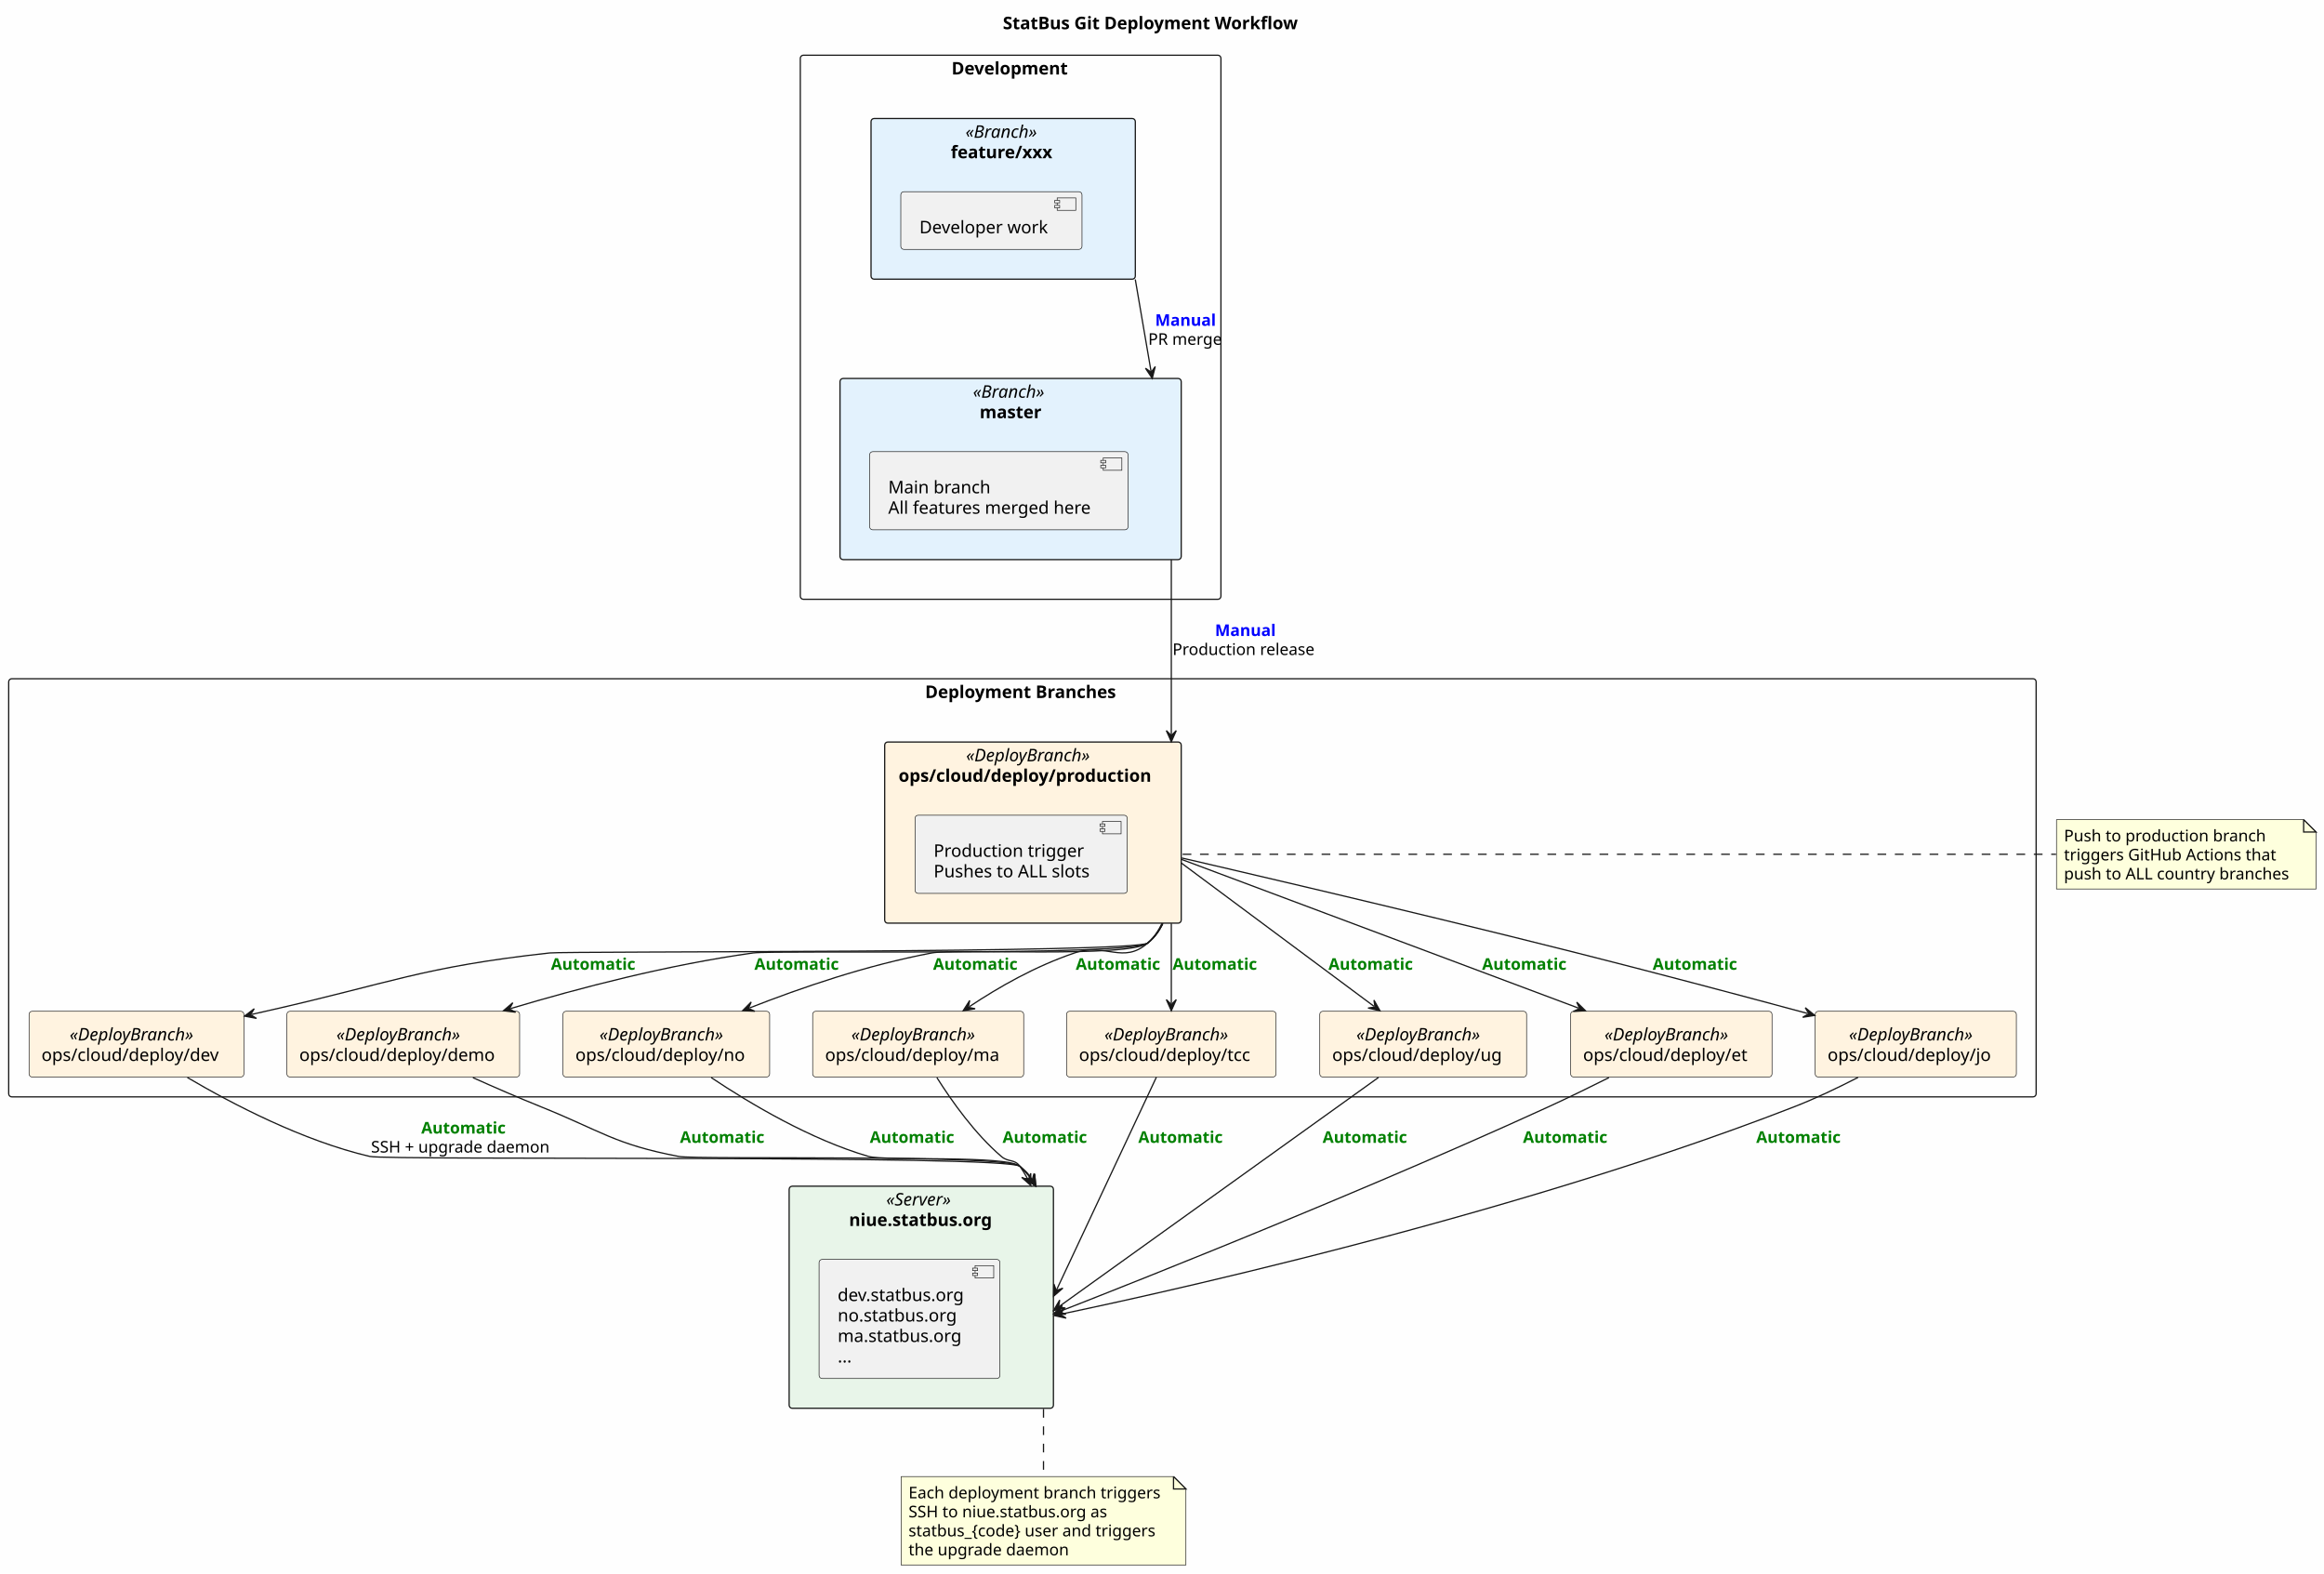
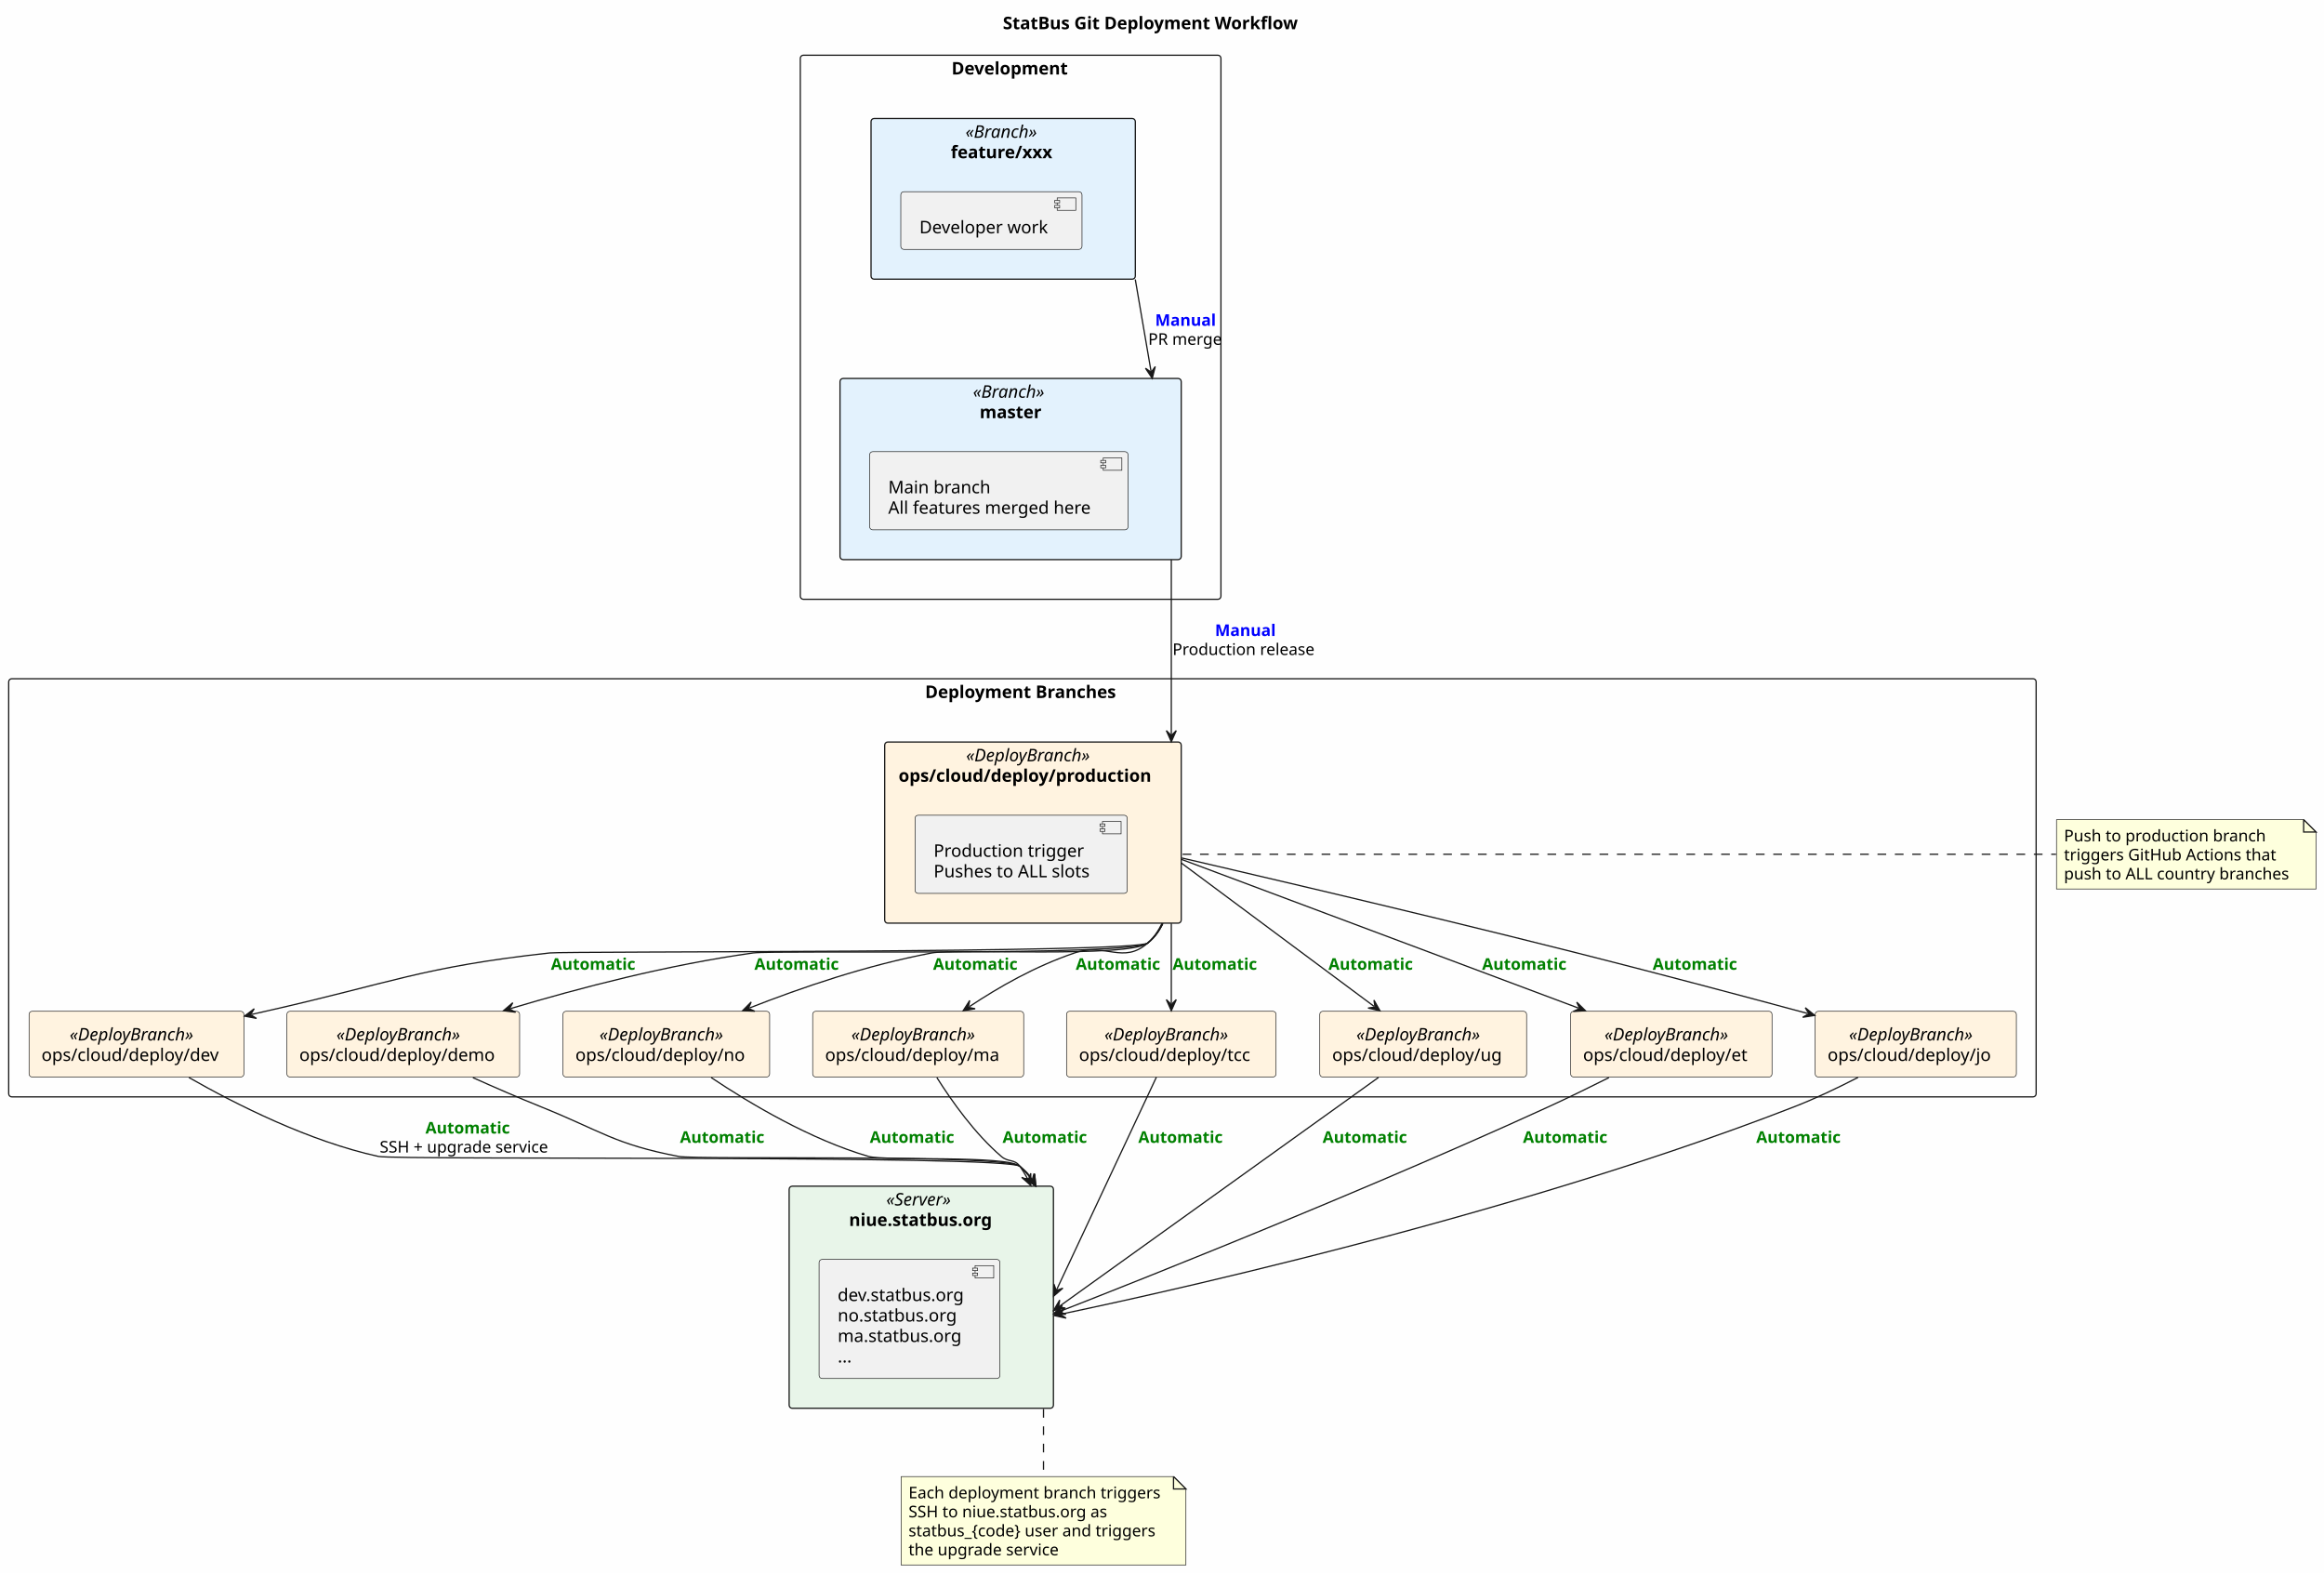
<svg xmlns="http://www.w3.org/2000/svg" contentStyleType="text/css" data-diagram-type="DESCRIPTION" height="1268px" preserveAspectRatio="none" style="width:1873px;height:1268px;background:#FEFEFE;" version="1.1" viewBox="0 0 1873 1268" width="1873px" zoomAndPan="magnify">
  <defs />
  <g>
    <rect fill="#FEFEFE" height="1268" style="stroke:none;stroke-width:1;" width="1873" x="0" y="0" />
    <g class="title" data-source-line="11">
      <text fill="#000000" font-family="sans-serif" font-size="14" font-weight="bold" lengthAdjust="spacing" textLength="243.093" x="808.247" y="23.535">StatBus Git Deployment Workflow</text>
    </g>
    <g class="cluster" data-qualified-name="Development" data-source-line="13" id="ent0002">
      <rect fill="none" height="438.46" rx="2.5" ry="2.5" style="stroke:#181818;stroke-width:1;" width="339" x="645" y="44.488" />
      <text fill="#000000" font-family="sans-serif" font-size="14" font-weight="bold" lengthAdjust="spacing" textLength="95.231" x="766.884" y="60.023">Development</text>
    </g>
    <g class="cluster" data-qualified-name="Development.feature" data-source-line="14" id="ent0003">
      <rect fill="#E3F2FD" height="129.49" rx="2.5" ry="2.5" style="stroke:#181818;stroke-width:1;" width="213" x="702" y="95.488" />
      <text fill="#000000" font-family="sans-serif" font-size="14" font-style="italic" lengthAdjust="spacing" textLength="60.73" x="778.135" y="111.023">«Branch»</text>
      <text fill="#000000" font-family="sans-serif" font-size="14" font-weight="bold" lengthAdjust="spacing" textLength="84.403" x="766.298" y="127.512">feature/xxx</text>
    </g>
    <g class="cluster" data-qualified-name="Development.master" data-source-line="18" id="ent0005">
      <rect fill="#E3F2FD" height="145.97" rx="2.5" ry="2.5" style="stroke:#181818;stroke-width:1;" width="275" x="677" y="304.978" />
      <text fill="#000000" font-family="sans-serif" font-size="14" font-style="italic" lengthAdjust="spacing" textLength="60.73" x="784.135" y="320.513">«Branch»</text>
      <text fill="#000000" font-family="sans-serif" font-size="14" font-weight="bold" lengthAdjust="spacing" textLength="49.964" x="789.518" y="337.002">master</text>
    </g>
    <g class="cluster" data-qualified-name="Deployment Branches" data-source-line="23" id="ent0007">
      <rect fill="none" height="336.95" rx="2.5" ry="2.5" style="stroke:#181818;stroke-width:1;" width="1634" x="7" y="546.948" />
      <text fill="#000000" font-family="sans-serif" font-size="14" font-weight="bold" lengthAdjust="spacing" textLength="156.871" x="745.564" y="562.483">Deployment Branches</text>
    </g>
    <g class="cluster" data-qualified-name="Deployment Branches.prod" data-source-line="24" id="ent0008">
      <rect fill="#FFF3E0" height="145.98" rx="2.5" ry="2.5" style="stroke:#181818;stroke-width:1;" width="239" x="713" y="597.948" />
      <text fill="#000000" font-family="sans-serif" font-size="14" font-style="italic" lengthAdjust="spacing" textLength="107.789" x="778.606" y="613.483">«DeployBranch»</text>
      <text fill="#000000" font-family="sans-serif" font-size="14" font-weight="bold" lengthAdjust="spacing" textLength="216.576" x="724.212" y="629.972">ops/cloud/deploy/production</text>
    </g>
    <g class="cluster" data-qualified-name="niue" data-source-line="38" id="ent0018">
      <rect fill="#E8F5E9" height="178.96" rx="2.5" ry="2.5" style="stroke:#181818;stroke-width:1;" width="213" x="636" y="955.898" />
      <text fill="#000000" font-family="sans-serif" font-size="14" font-style="italic" lengthAdjust="spacing" textLength="56.513" x="714.244" y="971.433">«Server»</text>
      <text fill="#000000" font-family="sans-serif" font-size="14" font-weight="bold" lengthAdjust="spacing" textLength="116.484" x="684.258" y="987.922">niue.statbus.org</text>
    </g>
    <g class="entity" data-qualified-name="Development.feature.Developer work" data-source-line="15" id="ent0004">
      <rect fill="#F1F1F1" height="46.488" rx="2.5" ry="2.5" style="stroke:#181818;stroke-width:0.5;" width="146.046" x="725.98" y="154.488" />
      <rect fill="#F1F1F1" height="10" style="stroke:#181818;stroke-width:0.5;" width="15" x="852.026" y="159.488" />
      <rect fill="#F1F1F1" height="2" style="stroke:#181818;stroke-width:0.5;" width="4" x="850.026" y="161.488" />
      <rect fill="#F1F1F1" height="2" style="stroke:#181818;stroke-width:0.5;" width="4" x="850.026" y="165.488" />
      <text fill="#000000" font-family="sans-serif" font-size="14" lengthAdjust="spacing" textLength="106.046" x="740.98" y="188.023">Developer work</text>
    </g>
    <g class="entity" data-qualified-name="Development.master.Main branch.nAll features merged here" data-source-line="19" id="ent0006">
      <rect fill="#F1F1F1" height="62.977" rx="2.5" ry="2.5" style="stroke:#181818;stroke-width:0.5;" width="208.267" x="700.87" y="363.978" />
      <rect fill="#F1F1F1" height="10" style="stroke:#181818;stroke-width:0.5;" width="15" x="889.137" y="368.978" />
      <rect fill="#F1F1F1" height="2" style="stroke:#181818;stroke-width:0.5;" width="4" x="887.137" y="370.978" />
      <rect fill="#F1F1F1" height="2" style="stroke:#181818;stroke-width:0.5;" width="4" x="887.137" y="374.978" />
      <text fill="#000000" font-family="sans-serif" font-size="14" lengthAdjust="spacing" textLength="83.774" x="715.87" y="397.513">Main branch</text>
      <text fill="#000000" font-family="sans-serif" font-size="14" lengthAdjust="spacing" textLength="168.267" x="715.87" y="414.002">All features merged here</text>
    </g>
    <g class="entity" data-qualified-name="Deployment Branches.dev" data-source-line="28" id="ent0010">
      <rect fill="#FFF3E0" height="52.977" rx="2.5" ry="2.5" style="stroke:#181818;stroke-width:0.5;" width="173.132" x="23.43" y="814.928" />
      <text fill="#000000" font-family="sans-serif" font-size="14" font-style="italic" lengthAdjust="spacing" textLength="107.789" x="56.101" y="838.463">«DeployBranch»</text>
      <text fill="#000000" font-family="sans-serif" font-size="14" lengthAdjust="spacing" textLength="153.132" x="33.43" y="854.952">ops/cloud/deploy/dev</text>
    </g>
    <g class="entity" data-qualified-name="Deployment Branches.demo" data-source-line="29" id="ent0011">
      <rect fill="#FFF3E0" height="52.977" rx="2.5" ry="2.5" style="stroke:#181818;stroke-width:0.5;" width="187.556" x="231.22" y="814.928" />
      <text fill="#000000" font-family="sans-serif" font-size="14" font-style="italic" lengthAdjust="spacing" textLength="107.789" x="271.103" y="838.463">«DeployBranch»</text>
      <text fill="#000000" font-family="sans-serif" font-size="14" lengthAdjust="spacing" textLength="167.556" x="241.22" y="854.952">ops/cloud/deploy/demo</text>
    </g>
    <g class="entity" data-qualified-name="Deployment Branches.no" data-source-line="30" id="ent0012">
      <rect fill="#FFF3E0" height="52.977" rx="2.5" ry="2.5" style="stroke:#181818;stroke-width:0.5;" width="166.562" x="453.72" y="814.928" />
      <text fill="#000000" font-family="sans-serif" font-size="14" font-style="italic" lengthAdjust="spacing" textLength="107.789" x="483.107" y="838.463">«DeployBranch»</text>
      <text fill="#000000" font-family="sans-serif" font-size="14" lengthAdjust="spacing" textLength="146.562" x="463.72" y="854.952">ops/cloud/deploy/no</text>
    </g>
    <g class="entity" data-qualified-name="Deployment Branches.ma" data-source-line="31" id="ent0013">
      <rect fill="#FFF3E0" height="52.977" rx="2.5" ry="2.5" style="stroke:#181818;stroke-width:0.5;" width="170.076" x="654.96" y="814.928" />
      <text fill="#000000" font-family="sans-serif" font-size="14" font-style="italic" lengthAdjust="spacing" textLength="107.789" x="686.104" y="838.463">«DeployBranch»</text>
      <text fill="#000000" font-family="sans-serif" font-size="14" lengthAdjust="spacing" textLength="150.076" x="664.96" y="854.952">ops/cloud/deploy/ma</text>
    </g>
    <g class="entity" data-qualified-name="Deployment Branches.tcc" data-source-line="32" id="ent0014">
      <rect fill="#FFF3E0" height="52.977" rx="2.5" ry="2.5" style="stroke:#181818;stroke-width:0.5;" width="168.852" x="859.57" y="814.928" />
      <text fill="#000000" font-family="sans-serif" font-size="14" font-style="italic" lengthAdjust="spacing" textLength="107.789" x="890.102" y="838.463">«DeployBranch»</text>
      <text fill="#000000" font-family="sans-serif" font-size="14" lengthAdjust="spacing" textLength="148.852" x="869.57" y="854.952">ops/cloud/deploy/tcc</text>
    </g>
    <g class="entity" data-qualified-name="Deployment Branches.ug" data-source-line="33" id="ent0015">
      <rect fill="#FFF3E0" height="52.977" rx="2.5" ry="2.5" style="stroke:#181818;stroke-width:0.5;" width="166.692" x="1063.65" y="814.928" />
      <text fill="#000000" font-family="sans-serif" font-size="14" font-style="italic" lengthAdjust="spacing" textLength="107.789" x="1093.102" y="838.463">«DeployBranch»</text>
      <text fill="#000000" font-family="sans-serif" font-size="14" lengthAdjust="spacing" textLength="146.692" x="1073.65" y="854.952">ops/cloud/deploy/ug</text>
    </g>
    <g class="entity" data-qualified-name="Deployment Branches.et" data-source-line="34" id="ent0016">
      <rect fill="#FFF3E0" height="52.977" rx="2.5" ry="2.5" style="stroke:#181818;stroke-width:0.5;" width="162.31" x="1265.84" y="814.928" />
      <text fill="#000000" font-family="sans-serif" font-size="14" font-style="italic" lengthAdjust="spacing" textLength="107.789" x="1293.101" y="838.463">«DeployBranch»</text>
      <text fill="#000000" font-family="sans-serif" font-size="14" lengthAdjust="spacing" textLength="142.31" x="1275.84" y="854.952">ops/cloud/deploy/et</text>
    </g>
    <g class="entity" data-qualified-name="Deployment Branches.jo" data-source-line="35" id="ent0017">
      <rect fill="#FFF3E0" height="52.977" rx="2.5" ry="2.5" style="stroke:#181818;stroke-width:0.5;" width="162.133" x="1462.93" y="814.928" />
      <text fill="#000000" font-family="sans-serif" font-size="14" font-style="italic" lengthAdjust="spacing" textLength="107.789" x="1490.102" y="838.463">«DeployBranch»</text>
      <text fill="#000000" font-family="sans-serif" font-size="14" lengthAdjust="spacing" textLength="142.133" x="1472.93" y="854.952">ops/cloud/deploy/jo</text>
    </g>
    <g class="entity" data-qualified-name="Deployment Branches.prod.Production trigger.nPushes to ALL slots" data-source-line="25" id="ent0009">
      <rect fill="#F1F1F1" height="62.977" rx="2.5" ry="2.5" style="stroke:#181818;stroke-width:0.5;" width="171.059" x="737.47" y="656.948" />
      <rect fill="#F1F1F1" height="10" style="stroke:#181818;stroke-width:0.5;" width="15" x="888.529" y="661.948" />
      <rect fill="#F1F1F1" height="2" style="stroke:#181818;stroke-width:0.5;" width="4" x="886.529" y="663.948" />
      <rect fill="#F1F1F1" height="2" style="stroke:#181818;stroke-width:0.5;" width="4" x="886.529" y="667.948" />
      <text fill="#000000" font-family="sans-serif" font-size="14" lengthAdjust="spacing" textLength="123.737" x="752.47" y="690.483">Production trigger</text>
      <text fill="#000000" font-family="sans-serif" font-size="14" lengthAdjust="spacing" textLength="131.059" x="752.47" y="706.972">Pushes to ALL slots</text>
    </g>
    <g class="entity" data-qualified-name="niue.dev.statbus.org.nno.statbus.org.nma.statbus.org.n..." data-source-line="39" id="ent0019">
      <rect fill="#F1F1F1" height="95.953" rx="2.5" ry="2.5" style="stroke:#181818;stroke-width:0.5;" width="145.752" x="660.12" y="1014.898" />
      <rect fill="#F1F1F1" height="10" style="stroke:#181818;stroke-width:0.5;" width="15" x="785.872" y="1019.898" />
      <rect fill="#F1F1F1" height="2" style="stroke:#181818;stroke-width:0.5;" width="4" x="783.872" y="1021.898" />
      <rect fill="#F1F1F1" height="2" style="stroke:#181818;stroke-width:0.5;" width="4" x="783.872" y="1025.898" />
      <text fill="#000000" font-family="sans-serif" font-size="14" lengthAdjust="spacing" textLength="105.752" x="675.12" y="1048.433">dev.statbus.org</text>
      <text fill="#000000" font-family="sans-serif" font-size="14" lengthAdjust="spacing" textLength="99.183" x="675.12" y="1064.922">no.statbus.org</text>
      <text fill="#000000" font-family="sans-serif" font-size="14" lengthAdjust="spacing" textLength="102.696" x="675.12" y="1081.41">ma.statbus.org</text>
      <text fill="#000000" font-family="sans-serif" font-size="14" lengthAdjust="spacing" textLength="13.289" x="675.12" y="1097.898">...</text>
    </g>
    <g class="entity" data-qualified-name="GMN38" data-source-line="63" id="ent0039">
      <path d="M1657.41,660.468 L1657.41,716.4 L1866.586,716.4 L1866.586,670.468 L1856.586,660.468 L1657.41,660.468" fill="#FEFFDD" style="stroke:#181818;stroke-width:0.5;" />
      <path d="M1856.586,660.468 L1856.586,670.468 L1866.586,670.468 L1856.586,660.468" fill="#FEFFDD" style="stroke:#181818;stroke-width:1;" />
      <text fill="#000000" font-family="sans-serif" font-size="13" lengthAdjust="spacing" textLength="167.68" x="1663.41" y="678.037">Push to production branch</text>
      <text fill="#000000" font-family="sans-serif" font-size="13" lengthAdjust="spacing" textLength="177.398" x="1663.41" y="693.347">triggers GitHub Actions that</text>
      <text fill="#000000" font-family="sans-serif" font-size="13" lengthAdjust="spacing" textLength="188.176" x="1663.41" y="708.658">push to ALL country branches</text>
    </g>
    <g class="entity" data-qualified-name="GMN41" data-source-line="69" id="ent0042">
      <path d="M726.22,1189.858 L726.22,1261.101 L955.779,1261.101 L955.779,1199.858 L945.779,1189.858 L726.22,1189.858" fill="#FEFFDD" style="stroke:#181818;stroke-width:0.5;" />
      <path d="M945.779,1189.858 L945.779,1199.858 L955.779,1199.858 L945.779,1189.858" fill="#FEFFDD" style="stroke:#181818;stroke-width:1;" />
      <text fill="#000000" font-family="sans-serif" font-size="13" lengthAdjust="spacing" textLength="208.559" x="732.22" y="1207.427">Each deployment branch triggers</text>
      <text fill="#000000" font-family="sans-serif" font-size="13" lengthAdjust="spacing" textLength="165.731" x="732.22" y="1222.737">SSH to niue.statbus.org as</text>
      <text fill="#000000" font-family="sans-serif" font-size="13" lengthAdjust="spacing" textLength="203.798" x="732.22" y="1238.048">statbus_{code} user and triggers</text>
-       <text fill="#000000" font-family="sans-serif" font-size="13" lengthAdjust="spacing" textLength="131.473" x="732.22" y="1253.358">the upgrade daemon</text>
+       <text fill="#000000" font-family="sans-serif" font-size="13" lengthAdjust="spacing" textLength="124.255" x="732.22" y="1253.358">the upgrade service</text>
    </g>
    <g class="link" data-entity-1="ent0003" data-entity-2="ent0005" data-link-type="dependency" data-source-line="42" id="lnk20">
      <path d="M914.971,225.196 C915.029,225.539 915.088,225.883 915.148,226.228 C915.384,227.608 915.624,229.008 915.867,230.426 C916.84,236.097 917.862,242.055 918.917,248.205 C921.026,260.505 923.267,273.571 925.508,286.636 C926.068,289.902 926.628,293.168 927.186,296.422 C927.465,298.05 927.743,299.674 928.021,301.293 C928.16,302.103 928.299,302.912 928.437,303.719 C928.506,304.123 927.561,298.612 927.631,299.015" fill="none" id="feature-to-master" style="stroke:#181818;stroke-width:1;" />
      <polygon fill="#181818" points="928.645,304.929,931.066,295.382,927.8,300.001,923.181,296.735,928.645,304.929" style="stroke:#181818;stroke-width:1;" />
      <text fill="#0000FF" font-family="sans-serif" font-size="13" font-weight="bold" lengthAdjust="spacing" textLength="48.388" x="930.979" y="262.547">Manual</text>
      <text fill="#000000" font-family="sans-serif" font-size="13" lengthAdjust="spacing" textLength="59.566" x="925.39" y="277.857">PR merge</text>
    </g>
    <g class="link" data-entity-1="ent0005" data-entity-2="ent0008" data-link-type="dependency" data-source-line="43" id="lnk21">
      <path d="M944,451.072 C944,451.969 944,452.873 944,453.784 C944,457.43 944,461.194 944,465.06 C944,472.792 944,480.93 944,489.34 C944,506.159 944,524.062 944,541.965 C944,559.867 944,577.77 944,594.588 C944,595.639 944,590.686 944,591.728" fill="none" id="master-to-prod" style="stroke:#181818;stroke-width:1;" />
      <polygon fill="#181818" points="944,597.728,948,588.728,944,592.728,940,588.728,944,597.728" style="stroke:#181818;stroke-width:1;" />
      <text fill="#0000FF" font-family="sans-serif" font-size="13" font-weight="bold" lengthAdjust="spacing" textLength="48.388" x="979.204" y="512.517">Manual</text>
      <text fill="#000000" font-family="sans-serif" font-size="13" lengthAdjust="spacing" textLength="116.797" x="945" y="527.827">Production release</text>
    </g>
    <g class="link" data-entity-1="ent0008" data-entity-2="ent0010" data-link-type="dependency" data-source-line="44" id="lnk22">
      <path d="M937.146,744.231 C937.093,744.341 937.04,744.451 936.987,744.561 C936.881,744.781 936.773,745 936.664,745.219 C936.445,745.655 936.221,746.088 935.992,746.518 C935.073,748.237 934.061,749.897 932.949,751.481 C930.726,754.649 928.099,757.513 925,759.928 C914.44,768.158 456.31,766.458 443,767.928 C339.72,779.278 315.36,792.108 214,814.928 C208.47,816.168 208.62,816.102 202.89,817.452" fill="none" id="prod-to-dev" style="stroke:#181818;stroke-width:1;" />
      <polygon fill="#181818" points="197.05,818.828,206.727,820.658,201.917,817.682,204.893,812.871,197.05,818.828" style="stroke:#181818;stroke-width:1;" />
      <text fill="#008000" font-family="sans-serif" font-size="13" font-weight="bold" lengthAdjust="spacing" textLength="68.345" x="444" y="781.497">Automatic</text>
    </g>
    <g class="link" data-entity-1="ent0008" data-entity-2="ent0011" data-link-type="dependency" data-source-line="45" id="lnk23">
      <path d="M937.114,744.186 C937.061,744.296 937.009,744.407 936.956,744.517 C936.849,744.737 936.742,744.956 936.633,745.175 C936.415,745.612 936.191,746.046 935.962,746.476 C935.045,748.197 934.036,749.861 932.927,751.449 C930.708,754.625 928.089,757.5 925,759.928 C911.11,770.848 624.5,765.488 607,767.928 C538.03,777.528 467.39,796.073 411.53,812.734" fill="none" id="prod-to-demo" style="stroke:#181818;stroke-width:1;" />
      <polygon fill="#181818" points="405.78,814.448,415.548,815.709,410.571,813.019,413.261,808.043,405.78,814.448" style="stroke:#181818;stroke-width:1;" />
      <text fill="#008000" font-family="sans-serif" font-size="13" font-weight="bold" lengthAdjust="spacing" textLength="68.345" x="608" y="781.497">Automatic</text>
    </g>
    <g class="link" data-entity-1="ent0008" data-entity-2="ent0012" data-link-type="dependency" data-source-line="46" id="lnk24">
      <path d="M937.032,744.081 C936.98,744.192 936.928,744.303 936.875,744.413 C936.769,744.634 936.662,744.854 936.553,745.073 C936.337,745.512 936.114,745.947 935.886,746.379 C934.973,748.106 933.97,749.777 932.868,751.374 C930.664,754.568 928.064,757.467 925,759.928 C909.91,772.048 770.02,764.338 751,767.928 C698.19,777.878 646.197,795.749 604.087,812.249" fill="none" id="prod-to-no" style="stroke:#181818;stroke-width:1;" />
      <polygon fill="#181818" points="598.5,814.438,608.339,814.879,603.155,812.614,605.42,807.431,598.5,814.438" style="stroke:#181818;stroke-width:1;" />
      <text fill="#008000" font-family="sans-serif" font-size="13" font-weight="bold" lengthAdjust="spacing" textLength="68.345" x="752" y="781.497">Automatic</text>
    </g>
    <g class="link" data-entity-1="ent0008" data-entity-2="ent0013" data-link-type="dependency" data-source-line="47" id="lnk25">
      <path d="M936.515,743.988 C936.411,744.212 936.306,744.434 936.2,744.656 C935.988,745.1 935.77,745.541 935.547,745.979 C934.656,747.731 933.678,749.433 932.608,751.067 C930.466,754.335 927.951,757.335 925,759.928 C905.13,777.398 891.05,759.388 866,767.928 C833.75,778.918 805.485,795.159 781.225,811.199" fill="none" id="prod-to-ma" style="stroke:#181818;stroke-width:1;" />
      <polygon fill="#181818" points="776.22,814.508,785.933,812.881,780.391,811.751,781.521,806.208,776.22,814.508" style="stroke:#181818;stroke-width:1;" />
      <text fill="#008000" font-family="sans-serif" font-size="13" font-weight="bold" lengthAdjust="spacing" textLength="68.345" x="867" y="781.497">Automatic</text>
    </g>
    <g class="link" data-entity-1="ent0008" data-entity-2="ent0014" data-link-type="dependency" data-source-line="48" id="lnk26">
      <path d="M944,744.128 C944,744.333 944,744.539 944,744.745 C944,745.567 944,746.394 944,747.223 C944,750.54 944,753.905 944,757.291 C944,764.063 944,770.918 944,777.634 C944,791.068 944,797.948 944,808.508" fill="none" id="prod-to-tcc" style="stroke:#181818;stroke-width:1;" />
      <polygon fill="#181818" points="944,814.508,948,805.508,944,809.508,940,805.508,944,814.508" style="stroke:#181818;stroke-width:1;" />
      <text fill="#008000" font-family="sans-serif" font-size="13" font-weight="bold" lengthAdjust="spacing" textLength="68.345" x="945" y="781.497">Automatic</text>
    </g>
    <g class="link" data-entity-1="ent0008" data-entity-2="ent0015" data-link-type="dependency" data-source-line="49" id="lnk27">
      <path d="M952.048,695.423 C952.169,695.513 952.291,695.604 952.414,695.695 C952.66,695.878 952.911,696.065 953.166,696.255 C954.189,697.016 955.289,697.833 956.46,698.705 C958.803,700.447 961.434,702.404 964.316,704.547 C975.842,713.119 991.379,724.674 1008.551,737.444 C1042.895,762.986 1078.961,789.807 1107.356,810.927" fill="none" id="prod-to-ug" style="stroke:#181818;stroke-width:1;" />
      <polygon fill="#181818" points="1112.17,814.508,1107.336,805.928,1108.158,811.524,1102.561,812.346,1112.17,814.508" style="stroke:#181818;stroke-width:1;" />
      <text fill="#008000" font-family="sans-serif" font-size="13" font-weight="bold" lengthAdjust="spacing" textLength="68.345" x="1070.65" y="781.497">Automatic</text>
    </g>
    <g class="link" data-entity-1="ent0008" data-entity-2="ent0016" data-link-type="dependency" data-source-line="50" id="lnk28">
      <path d="M952.175,692.502 C952.353,692.569 952.533,692.637 952.716,692.705 C953.449,692.98 954.225,693.27 955.043,693.577 C961.585,696.027 970.809,699.482 982.106,703.714 C1004.7,712.177 1035.584,723.747 1069.889,736.598 C1138.497,762.301 1215.166,791.024 1272.161,812.374" fill="none" id="prod-to-et" style="stroke:#181818;stroke-width:1;" />
      <polygon fill="#181818" points="1277.78,814.478,1270.755,807.575,1273.098,812.724,1267.949,815.067,1277.78,814.478" style="stroke:#181818;stroke-width:1;" />
      <text fill="#008000" font-family="sans-serif" font-size="13" font-weight="bold" lengthAdjust="spacing" textLength="68.345" x="1194.45" y="781.497">Automatic</text>
    </g>
    <g class="link" data-entity-1="ent0008" data-entity-2="ent0017" data-link-type="dependency" data-source-line="51" id="lnk29">
      <path d="M952.377,691.372 C952.542,691.41 952.708,691.449 952.877,691.488 C953.215,691.566 953.562,691.646 953.918,691.729 C959.614,693.046 967.606,694.899 977.486,697.198 C997.247,701.797 1024.559,708.185 1056.156,715.659 C1119.35,730.608 1199.68,749.903 1271,767.928 C1335.54,784.238 1402.607,802.076 1456.807,816.696" fill="none" id="prod-to-jo" style="stroke:#181818;stroke-width:1;" />
      <polygon fill="#181818" points="1462.6,818.258,1454.952,812.052,1457.773,816.956,1452.869,819.776,1462.6,818.258" style="stroke:#181818;stroke-width:1;" />
      <text fill="#008000" font-family="sans-serif" font-size="13" font-weight="bold" lengthAdjust="spacing" textLength="68.345" x="1331.95" y="781.497">Automatic</text>
    </g>
    <g class="link" data-entity-1="ent0010" data-entity-2="ent0018" data-link-type="dependency" data-source-line="53" id="lnk30">
-       <path d="M151.02,868.308 C187.88,889.998 244.32,919.348 298,931.898 C312.17,935.218 811.02,930.348 822,939.898 C827.094,944.328 831.222,949.515 834.544,955.205 C834.648,955.383 831.772,950.353 831.874,950.532" fill="none" id="dev-to-niue" style="stroke:#181818;stroke-width:1;" />
-       <polygon fill="#181818" points="834.853,955.74,833.857,945.942,832.371,951.4,826.913,949.913,834.853,955.74" style="stroke:#181818;stroke-width:1;" />
-       <text fill="#008000" font-family="sans-serif" font-size="13" font-weight="bold" lengthAdjust="spacing" textLength="68.345" x="339.479" y="913.467">Automatic</text>
-       <text fill="#000000" font-family="sans-serif" font-size="13" lengthAdjust="spacing" textLength="149.303" x="299" y="928.777">SSH + upgrade daemon</text>
+       <path d="M152.26,868.318 C190.54,890.158 249.32,919.758 305,931.898 C319.03,934.968 811.16,930.478 822,939.898 C827.094,944.33 831.222,949.517 834.544,955.208 C834.648,955.386 831.772,950.356 831.875,950.534" fill="none" id="dev-to-niue" style="stroke:#181818;stroke-width:1;" />
+       <polygon fill="#181818" points="834.853,955.743,833.858,945.945,832.371,951.403,826.913,949.916,834.853,955.743" style="stroke:#181818;stroke-width:1;" />
+       <text fill="#008000" font-family="sans-serif" font-size="13" font-weight="bold" lengthAdjust="spacing" textLength="68.345" x="342.87" y="913.467">Automatic</text>
+       <text fill="#000000" font-family="sans-serif" font-size="13" lengthAdjust="spacing" textLength="142.086" x="306" y="928.777">SSH + upgrade service</text>
    </g>
    <g class="link" data-entity-1="ent0011" data-entity-2="ent0018" data-link-type="dependency" data-source-line="54" id="lnk31">
      <path d="M381.13,868.398 C398.59,876.228 417.99,884.658 436,891.898 C484.65,911.478 495.48,922.128 547,931.898 C562.02,934.748 810.54,929.798 822,939.898 C827.064,944.365 831.169,949.579 834.475,955.289 C834.578,955.467 831.721,950.427 831.823,950.607" fill="none" id="demo-to-niue" style="stroke:#181818;stroke-width:1;" />
      <polygon fill="#181818" points="834.783,955.826,833.822,946.024,832.316,951.476,826.863,949.971,834.783,955.826" style="stroke:#181818;stroke-width:1;" />
      <text fill="#008000" font-family="sans-serif" font-size="13" font-weight="bold" lengthAdjust="spacing" textLength="68.345" x="548" y="920.967">Automatic</text>
    </g>
    <g class="link" data-entity-1="ent0012" data-entity-2="ent0018" data-link-type="dependency" data-source-line="55" id="lnk32">
      <path d="M573.15,868.338 C604.9,889.568 653.2,918.258 700,931.898 C713.04,935.708 811.98,930.738 822,939.898 C826.981,944.456 828.069,944.517 831.329,950.278" fill="none" id="no-to-niue" style="stroke:#181818;stroke-width:1;" />
      <polygon fill="#181818" points="834.285,955.499,833.333,945.697,831.822,951.148,826.371,949.637,834.285,955.499" style="stroke:#181818;stroke-width:1;" />
      <text fill="#008000" font-family="sans-serif" font-size="13" font-weight="bold" lengthAdjust="spacing" textLength="68.345" x="701" y="920.967">Automatic</text>
    </g>
    <g class="link" data-entity-1="ent0013" data-entity-2="ent0018" data-link-type="dependency" data-source-line="56" id="lnk33">
      <path d="M755.07,868.368 C767.24,887.668 785.79,913.708 807,931.898 C812.73,936.818 817.62,933.748 822,939.898 C823.955,942.65 825.741,945.525 827.372,948.498 C828.188,949.984 828.965,951.495 829.704,953.027 C830.074,953.793 827.96,949.098 828.311,949.874" fill="none" id="ma-to-niue" style="stroke:#181818;stroke-width:1;" />
      <polygon fill="#181818" points="830.786,955.34,830.718,945.491,828.724,950.785,823.43,948.791,830.786,955.34" style="stroke:#181818;stroke-width:1;" />
      <text fill="#008000" font-family="sans-serif" font-size="13" font-weight="bold" lengthAdjust="spacing" textLength="68.345" x="808" y="920.967">Automatic</text>
    </g>
    <g class="link" data-entity-1="ent0014" data-entity-2="ent0018" data-link-type="dependency" data-source-line="57" id="lnk34">
      <path d="M931.98,868.018 C918.61,896.513 896.362,943.921 877.215,984.721 C867.641,1005.121 858.842,1023.869 852.316,1037.775 C851.5,1039.513 850.72,1041.176 849.978,1042.757 C849.792,1043.152 849.609,1043.542 849.429,1043.927 C849.338,1044.119 851.798,1038.879 851.709,1039.069" fill="none" id="tcc-to-niue" style="stroke:#181818;stroke-width:1;" />
      <polygon fill="#181818" points="849.16,1044.5,856.605,1038.052,851.284,1039.974,849.362,1034.653,849.16,1044.5" style="stroke:#181818;stroke-width:1;" />
      <text fill="#008000" font-family="sans-serif" font-size="13" font-weight="bold" lengthAdjust="spacing" textLength="68.345" x="917.38" y="920.967">Automatic</text>
    </g>
    <g class="link" data-entity-1="ent0015" data-entity-2="ent0018" data-link-type="dependency" data-source-line="58" id="lnk35">
      <path d="M1111,868.238 C1071.185,896.788 1005.155,944.143 948.361,984.876 C919.964,1005.242 893.877,1023.953 874.529,1037.829 C864.856,1044.767 856.867,1050.497 851.117,1054.621 C850.399,1055.137 854.591,1052.13 853.943,1052.595" fill="none" id="ug-to-niue" style="stroke:#181818;stroke-width:1;" />
      <polygon fill="#181818" points="849.067,1056.092,858.712,1054.096,853.13,1053.177,854.049,1047.596,849.067,1056.092" style="stroke:#181818;stroke-width:1;" />
      <text fill="#008000" font-family="sans-serif" font-size="13" font-weight="bold" lengthAdjust="spacing" textLength="68.345" x="1065.93" y="920.967">Automatic</text>
    </g>
    <g class="link" data-entity-1="ent0016" data-entity-2="ent0018" data-link-type="dependency" data-source-line="59" id="lnk36">
      <path d="M1296.7,868.388 C1281.19,876.168 1263.98,884.578 1248,891.898 C1160.285,932.083 1060.32,973.888 981.413,1005.985 C941.959,1022.033 907.769,1035.654 883.008,1045.431 C870.627,1050.32 860.603,1054.248 853.457,1057.038 C852.563,1057.387 851.715,1057.718 850.913,1058.031 C850.511,1058.187 850.122,1058.339 849.744,1058.487 C849.555,1058.56 854.959,1056.455 854.776,1056.526" fill="none" id="et-to-niue" style="stroke:#181818;stroke-width:1;" />
      <polygon fill="#181818" points="849.185,1058.704,859.024,1059.164,853.844,1056.889,856.12,1051.71,849.185,1058.704" style="stroke:#181818;stroke-width:1;" />
      <text fill="#008000" font-family="sans-serif" font-size="13" font-weight="bold" lengthAdjust="spacing" textLength="68.345" x="1227.39" y="920.967">Automatic</text>
    </g>
    <g class="link" data-entity-1="ent0017" data-entity-2="ent0018" data-link-type="dependency" data-source-line="60" id="lnk37">
      <path d="M1497.49,868.208 C1481.47,876.468 1463.23,885.198 1446,891.898 C1316.875,942.148 1166.97,984.376 1048.681,1014.173 C989.537,1029.072 938.297,1040.863 901.51,1048.996 C883.116,1053.062 868.337,1056.214 857.989,1058.383 C855.402,1058.925 853.092,1059.405 851.072,1059.823 C850.567,1059.928 855.956,1058.816 855.487,1058.913" fill="none" id="jo-to-niue" style="stroke:#181818;stroke-width:1;" />
      <polygon fill="#181818" points="849.611,1060.125,859.234,1062.224,854.508,1059.115,857.617,1054.389,849.611,1060.125" style="stroke:#181818;stroke-width:1;" />
      <text fill="#008000" font-family="sans-serif" font-size="13" font-weight="bold" lengthAdjust="spacing" textLength="68.345" x="1415.39" y="920.967">Automatic</text>
    </g>
    <g class="link" data-entity-1="ent0008" data-entity-2="ent0039" data-link-type="association" data-source-line="63" id="lnk40">
      <path d="M953.147,688.438 C954.074,688.438 955.002,688.438 955.929,688.438 C959.639,688.438 963.348,688.438 967.058,688.438 C974.477,688.438 981.897,688.438 989.316,688.438 C1004.155,688.438 1018.994,688.438 1033.832,688.438 C1063.51,688.438 1093.188,688.438 1122.865,688.438 C1182.22,688.438 1241.575,688.438 1300.93,688.438 C1419.64,688.438 1538.35,688.438 1657.06,688.438" fill="none" id="prod-GMN38" style="stroke:#181818;stroke-width:1;stroke-dasharray:7,7;" />
    </g>
    <g class="link" data-entity-1="ent0018" data-entity-2="ent0042" data-link-type="association" data-source-line="69" id="lnk43">
      <path d="M841,1135.409 C841,1137.113 841,1138.822 841,1140.533 C841,1143.955 841,1147.386 841,1150.801 C841,1164.459 841,1177.861 841,1189.408" fill="none" id="niue-GMN41" style="stroke:#181818;stroke-width:1;stroke-dasharray:7,7;" />
    </g>
  </g>
</svg>
